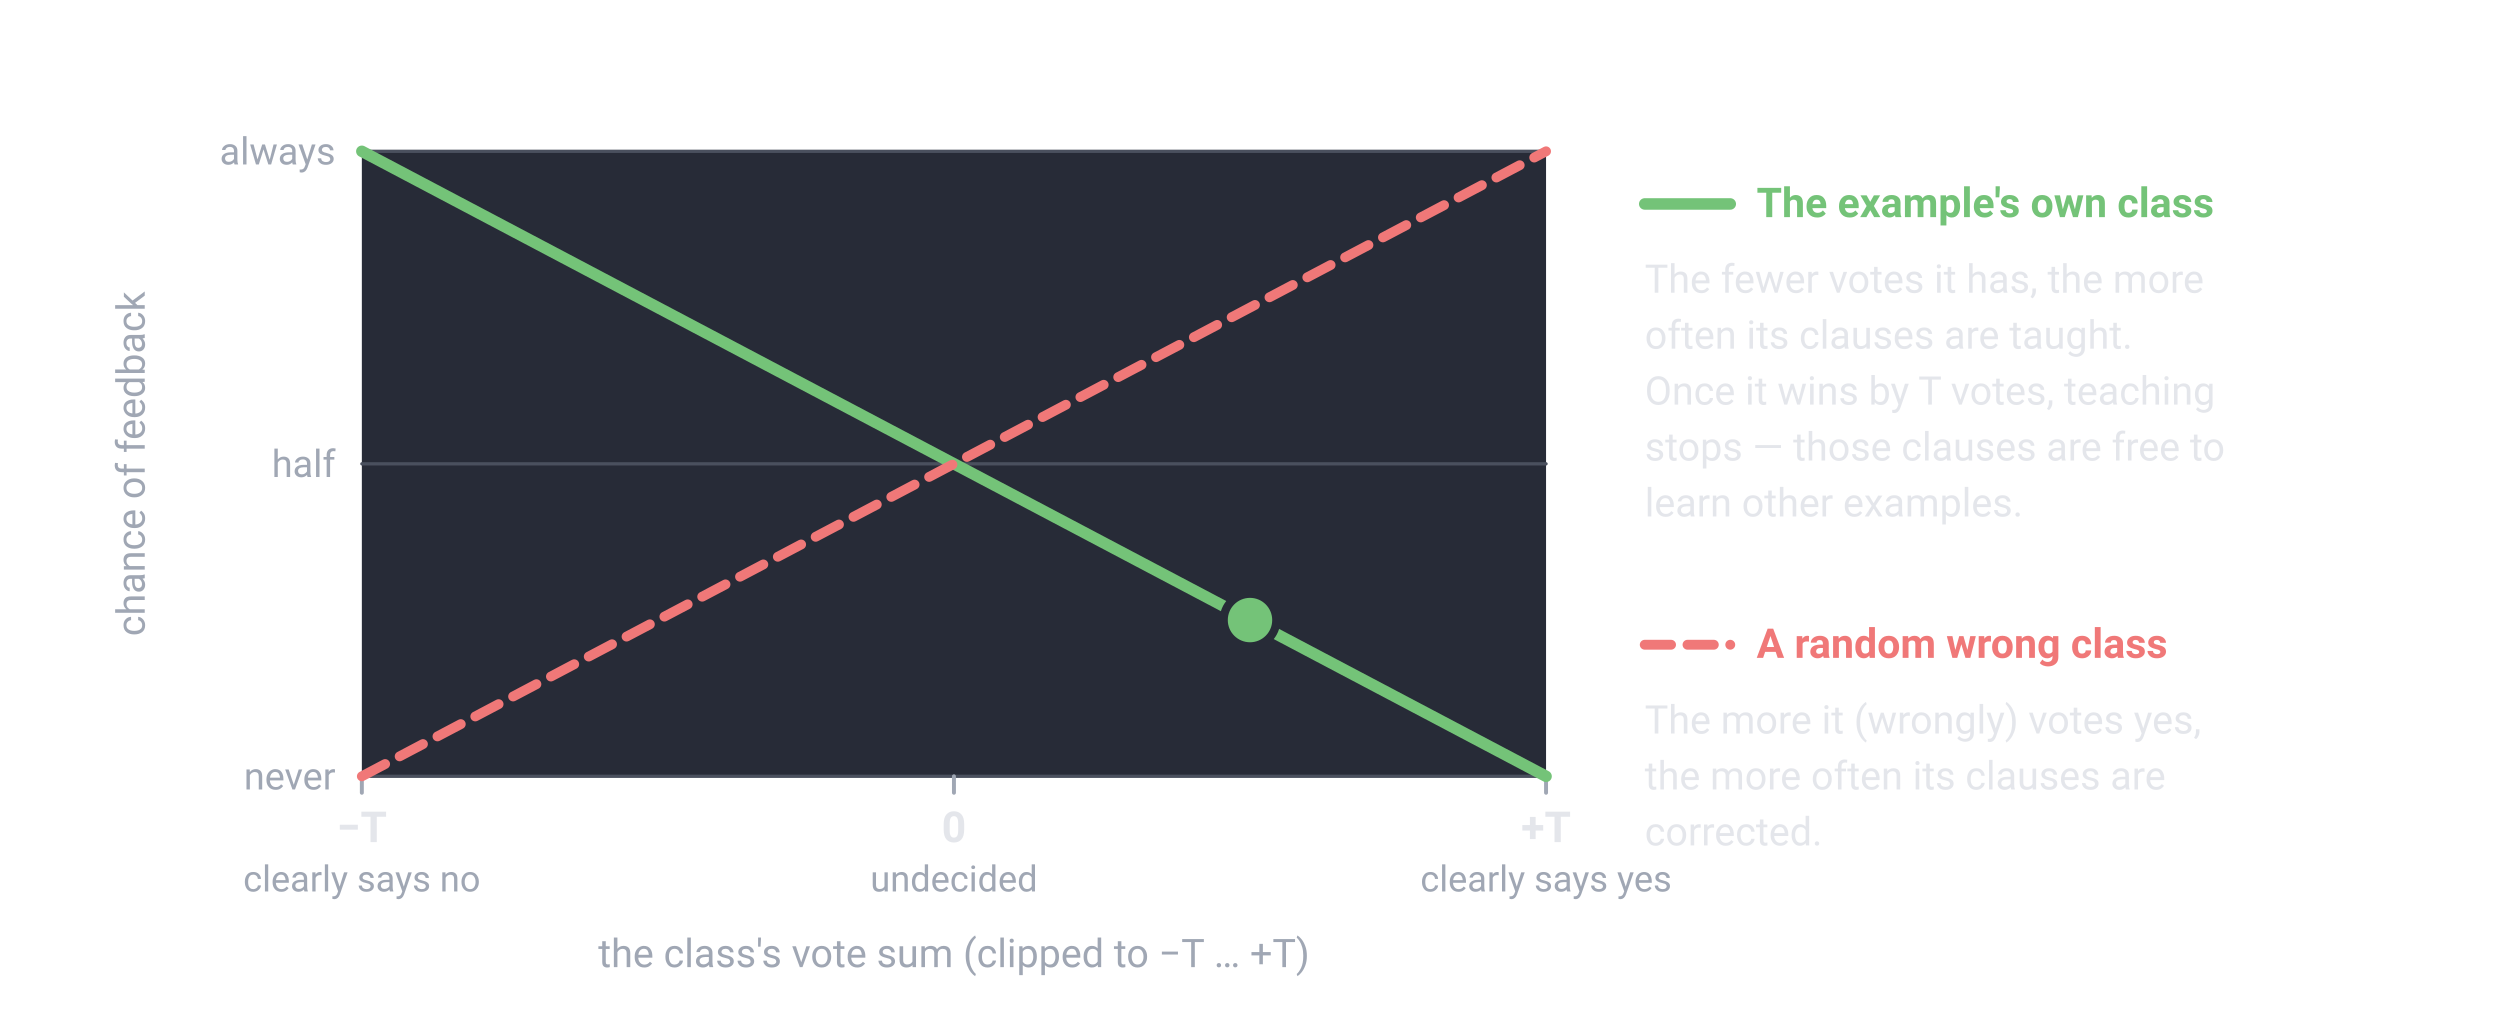
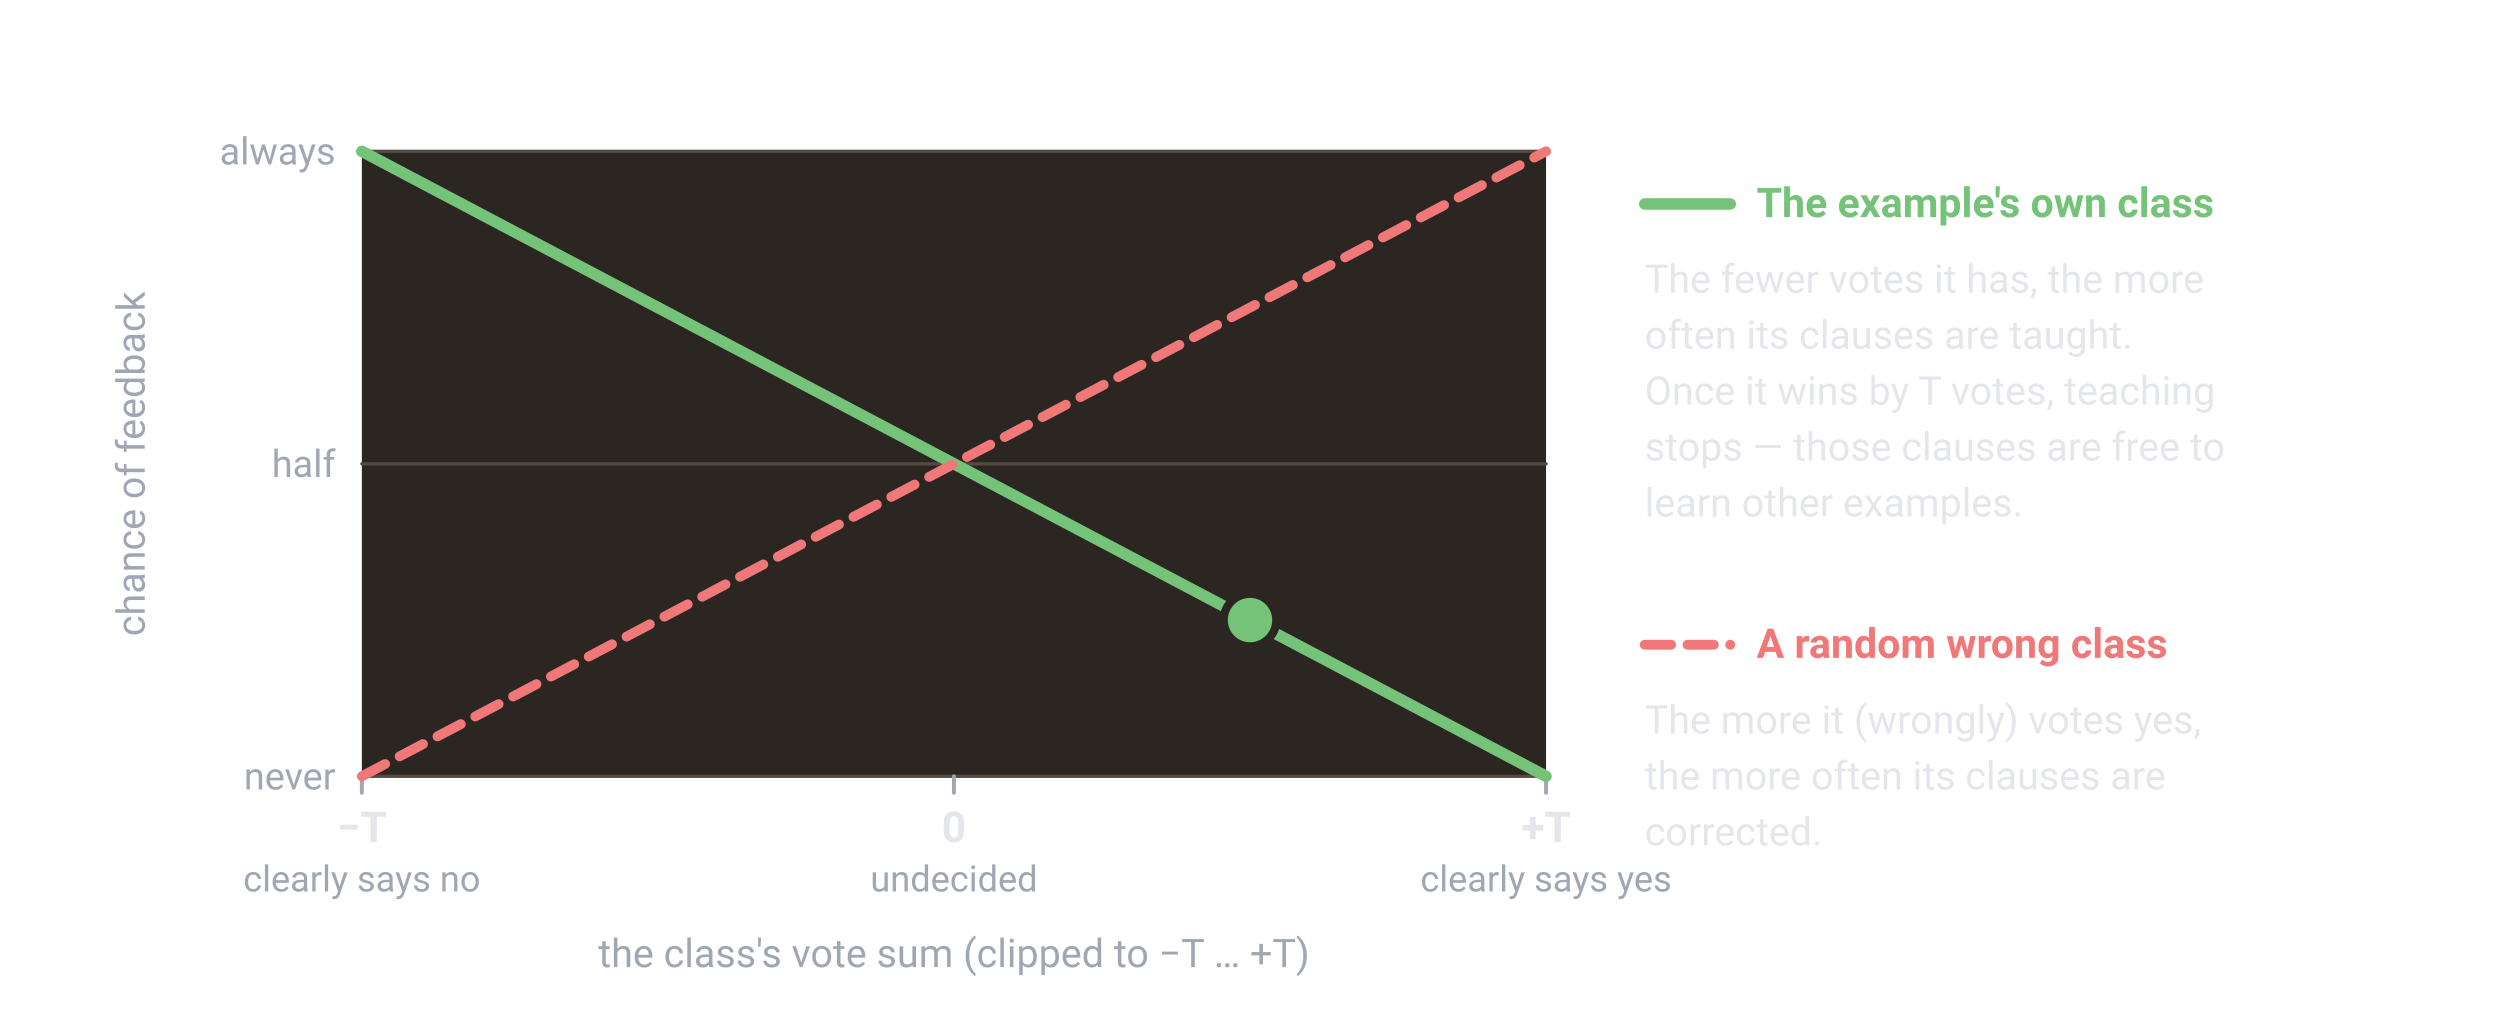
<svg xmlns="http://www.w3.org/2000/svg" viewBox="0 0 760 310" width="760" height="310" role="img" font-family="Roboto, 'Helvetica Neue', Helvetica, Arial, sans-serif">
  <style>@keyframes k1{0.000%{transform:translate(-241.2px,-127.3px)} 80.000%{transform:translate(90.0px,47.5px)} 92.000%{transform:translate(90.0px,47.5px)} 100.000%{transform:translate(-241.2px,-127.3px)}}
.k1{animation:k1 10s ease-in-out infinite}
@media (prefers-reduced-motion: reduce){.anim{animation:none!important}}</style>
-   <rect x="110" y="46" width="360" height="190" rx="0" fill="#272b37" stroke="none" stroke-width="1.5" />
-   <line x1="110" y1="236" x2="470" y2="236" stroke="#4a505e" stroke-width="1" stroke-linecap="round" />
+   <rect x="110" y="46" width="360" height="190" rx="0" fill="#2b2622" stroke="none" stroke-width="1.5" />
+   <line x1="110" y1="236" x2="470" y2="236" stroke="#544a42" stroke-width="1" stroke-linecap="round" />
  <text x="102" y="240" font-size="11.5" fill="#a0a7b4" text-anchor="end" font-weight="normal">never</text>
-   <line x1="110" y1="141" x2="470" y2="141" stroke="#4a505e" stroke-width="1" stroke-linecap="round" />
+   <line x1="110" y1="141" x2="470" y2="141" stroke="#544a42" stroke-width="1" stroke-linecap="round" />
  <text x="102" y="145" font-size="11.5" fill="#a0a7b4" text-anchor="end" font-weight="normal">half</text>
-   <line x1="110" y1="46" x2="470" y2="46" stroke="#4a505e" stroke-width="1" stroke-linecap="round" />
+   <line x1="110" y1="46" x2="470" y2="46" stroke="#544a42" stroke-width="1" stroke-linecap="round" />
  <text x="102" y="50" font-size="11.5" fill="#a0a7b4" text-anchor="end" font-weight="normal">always</text>
  <line x1="110" y1="236" x2="110" y2="241" stroke="#a0a7b4" stroke-width="1.2" stroke-linecap="round" />
  <text x="110" y="256" font-size="13" fill="#e4e6eb" text-anchor="middle" font-weight="bold">−T</text>
  <text x="110" y="271" font-size="11" fill="#a0a7b4" text-anchor="middle" font-weight="normal">clearly says no</text>
  <line x1="290" y1="236" x2="290" y2="241" stroke="#a0a7b4" stroke-width="1.2" stroke-linecap="round" />
  <text x="290" y="256" font-size="13" fill="#e4e6eb" text-anchor="middle" font-weight="bold">0</text>
  <text x="290" y="271" font-size="11" fill="#a0a7b4" text-anchor="middle" font-weight="normal">undecided</text>
  <line x1="470" y1="236" x2="470" y2="241" stroke="#a0a7b4" stroke-width="1.2" stroke-linecap="round" />
  <text x="470" y="256" font-size="13" fill="#e4e6eb" text-anchor="middle" font-weight="bold">+T</text>
  <text x="470" y="271" font-size="11" fill="#a0a7b4" text-anchor="middle" font-weight="normal">clearly says yes</text>
  <text x="44" y="141" font-size="12" fill="#a0a7b4" text-anchor="middle" font-weight="normal" transform="rotate(-90 44 141.0)">chance of feedback</text>
  <text x="290" y="294" font-size="12" fill="#a0a7b4" text-anchor="middle" font-weight="normal">the class's vote sum (clipped to −T … +T)</text>
  <line x1="110" y1="46" x2="470" y2="236" stroke="#74c378" stroke-width="3.5" stroke-linecap="round" />
  <line x1="110" y1="236" x2="470" y2="46" stroke="#f07878" stroke-width="3" stroke-linecap="round" stroke-dasharray="8 5" />
  <g transform="translate(380.0,188.5)">
    <g class="anim k1">
-       <circle r="8" fill="#74c378" stroke="#272b37" stroke-width="2.5" />
+       <circle r="8" fill="#74c378" stroke="#2b2622" stroke-width="2.5" />
    </g>
  </g>
  <line x1="500" y1="62" x2="526" y2="62" stroke="#74c378" stroke-width="3.5" stroke-linecap="round" />
  <text x="534" y="66" font-size="12.5" fill="#74c378" text-anchor="start" font-weight="bold">The example's own class</text>
  <text x="500" y="89" font-size="12" fill="#e4e6eb" text-anchor="start" font-weight="normal">The fewer votes it has, the more</text>
  <text x="500" y="106" font-size="12" fill="#e4e6eb" text-anchor="start" font-weight="normal">often its clauses are taught.</text>
  <text x="500" y="123" font-size="12" fill="#e4e6eb" text-anchor="start" font-weight="normal">Once it wins by T votes, teaching</text>
  <text x="500" y="140" font-size="12" fill="#e4e6eb" text-anchor="start" font-weight="normal">stops — those clauses are free to</text>
  <text x="500" y="157" font-size="12" fill="#e4e6eb" text-anchor="start" font-weight="normal">learn other examples.</text>
  <line x1="500" y1="196" x2="526" y2="196" stroke="#f07878" stroke-width="3" stroke-linecap="round" stroke-dasharray="8 5" />
  <text x="534" y="200" font-size="12.5" fill="#f07878" text-anchor="start" font-weight="bold">A random wrong class</text>
  <text x="500" y="223" font-size="12" fill="#e4e6eb" text-anchor="start" font-weight="normal">The more it (wrongly) votes yes,</text>
  <text x="500" y="240" font-size="12" fill="#e4e6eb" text-anchor="start" font-weight="normal">the more often its clauses are</text>
  <text x="500" y="257" font-size="12" fill="#e4e6eb" text-anchor="start" font-weight="normal">corrected.</text>
</svg>
